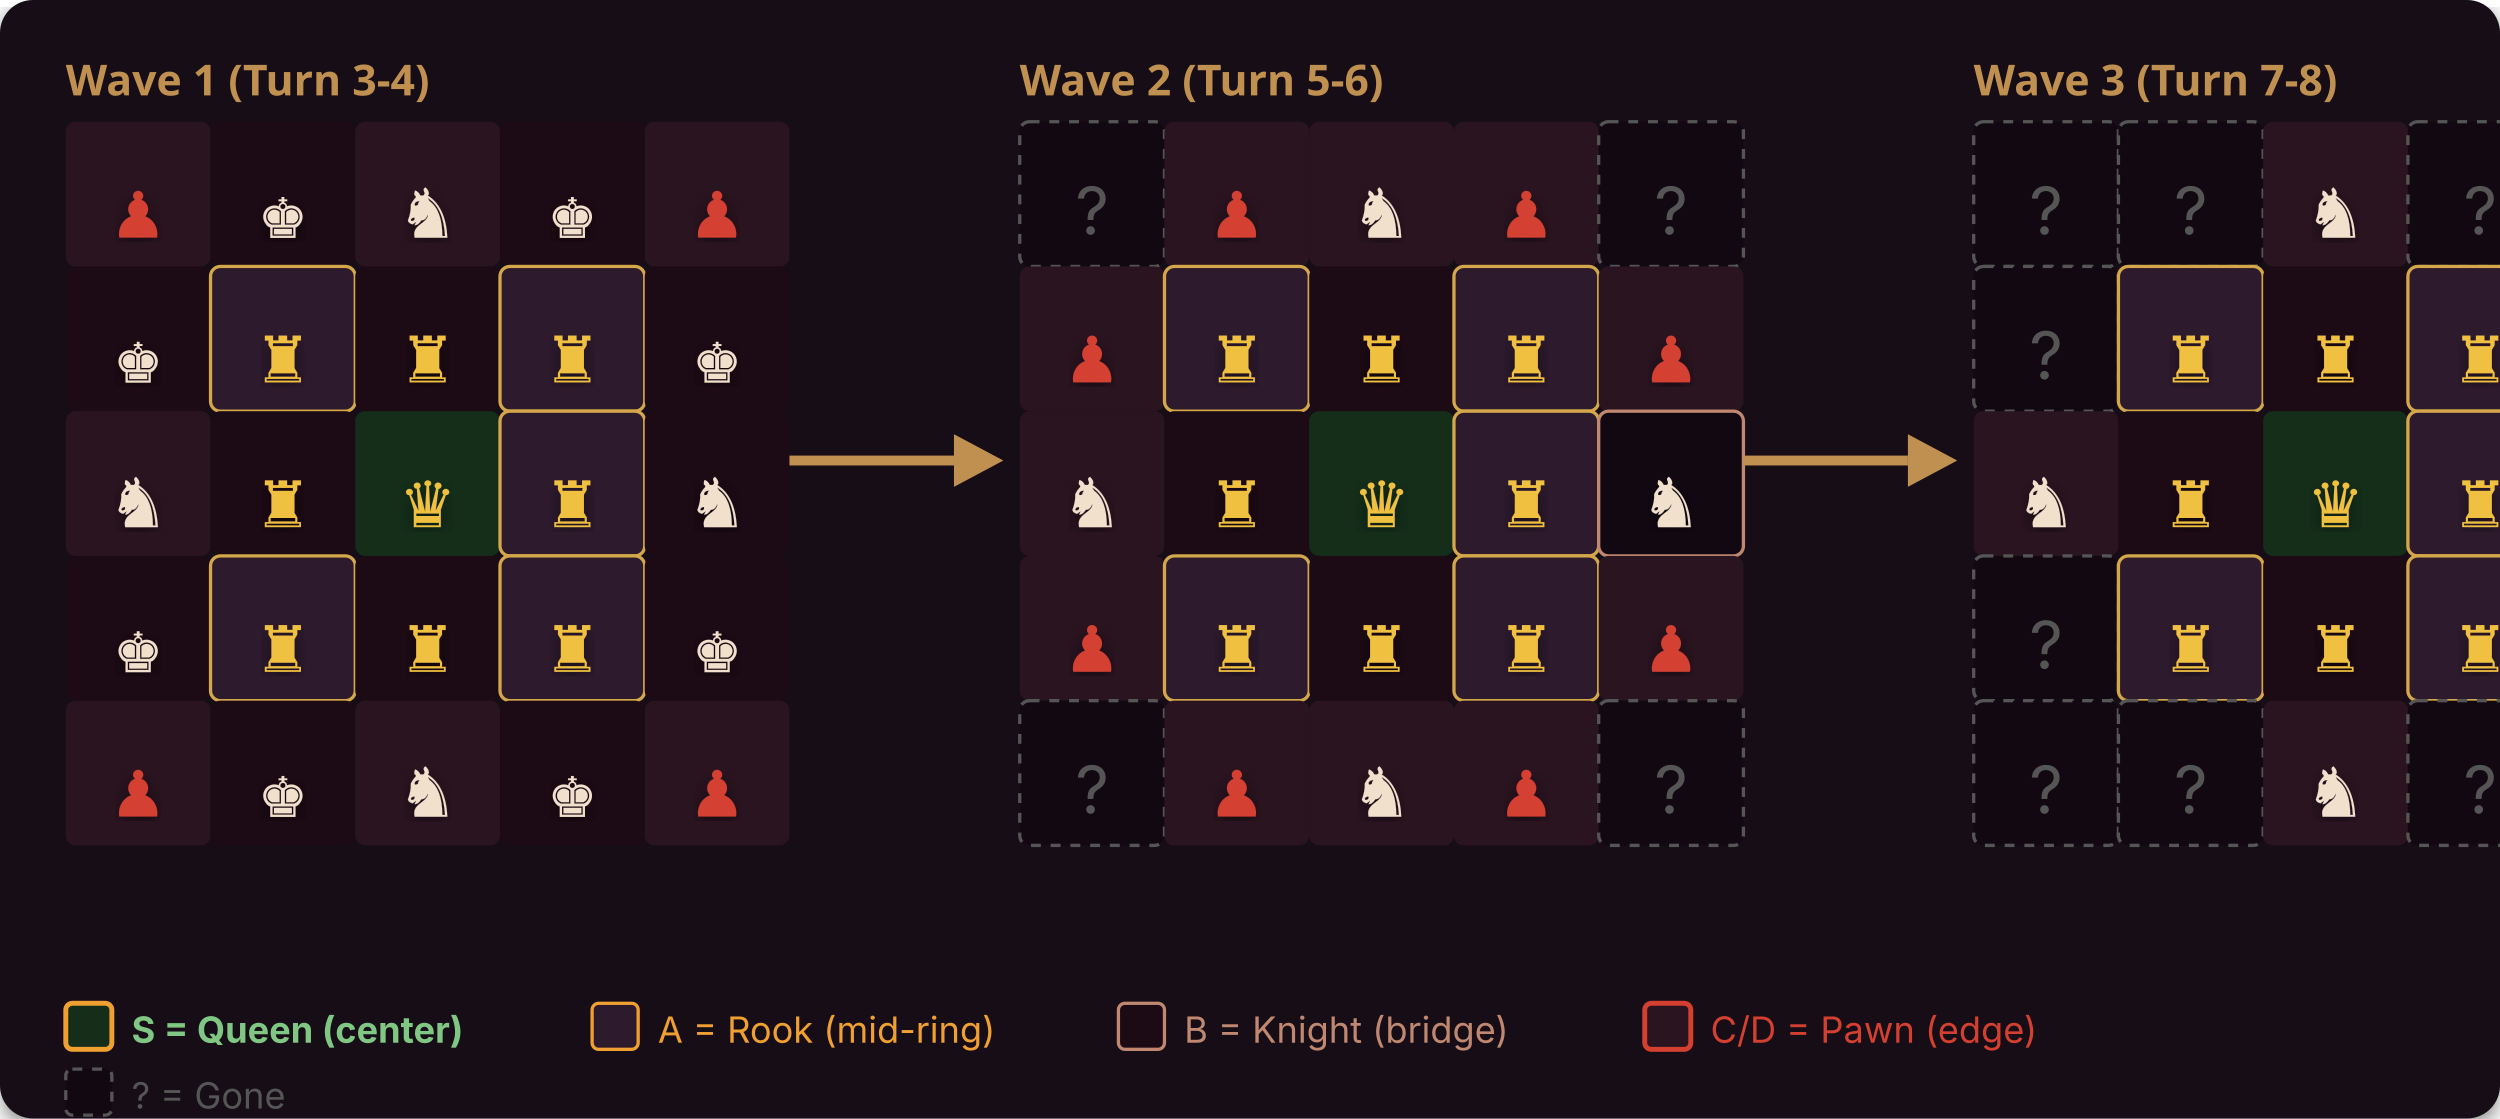
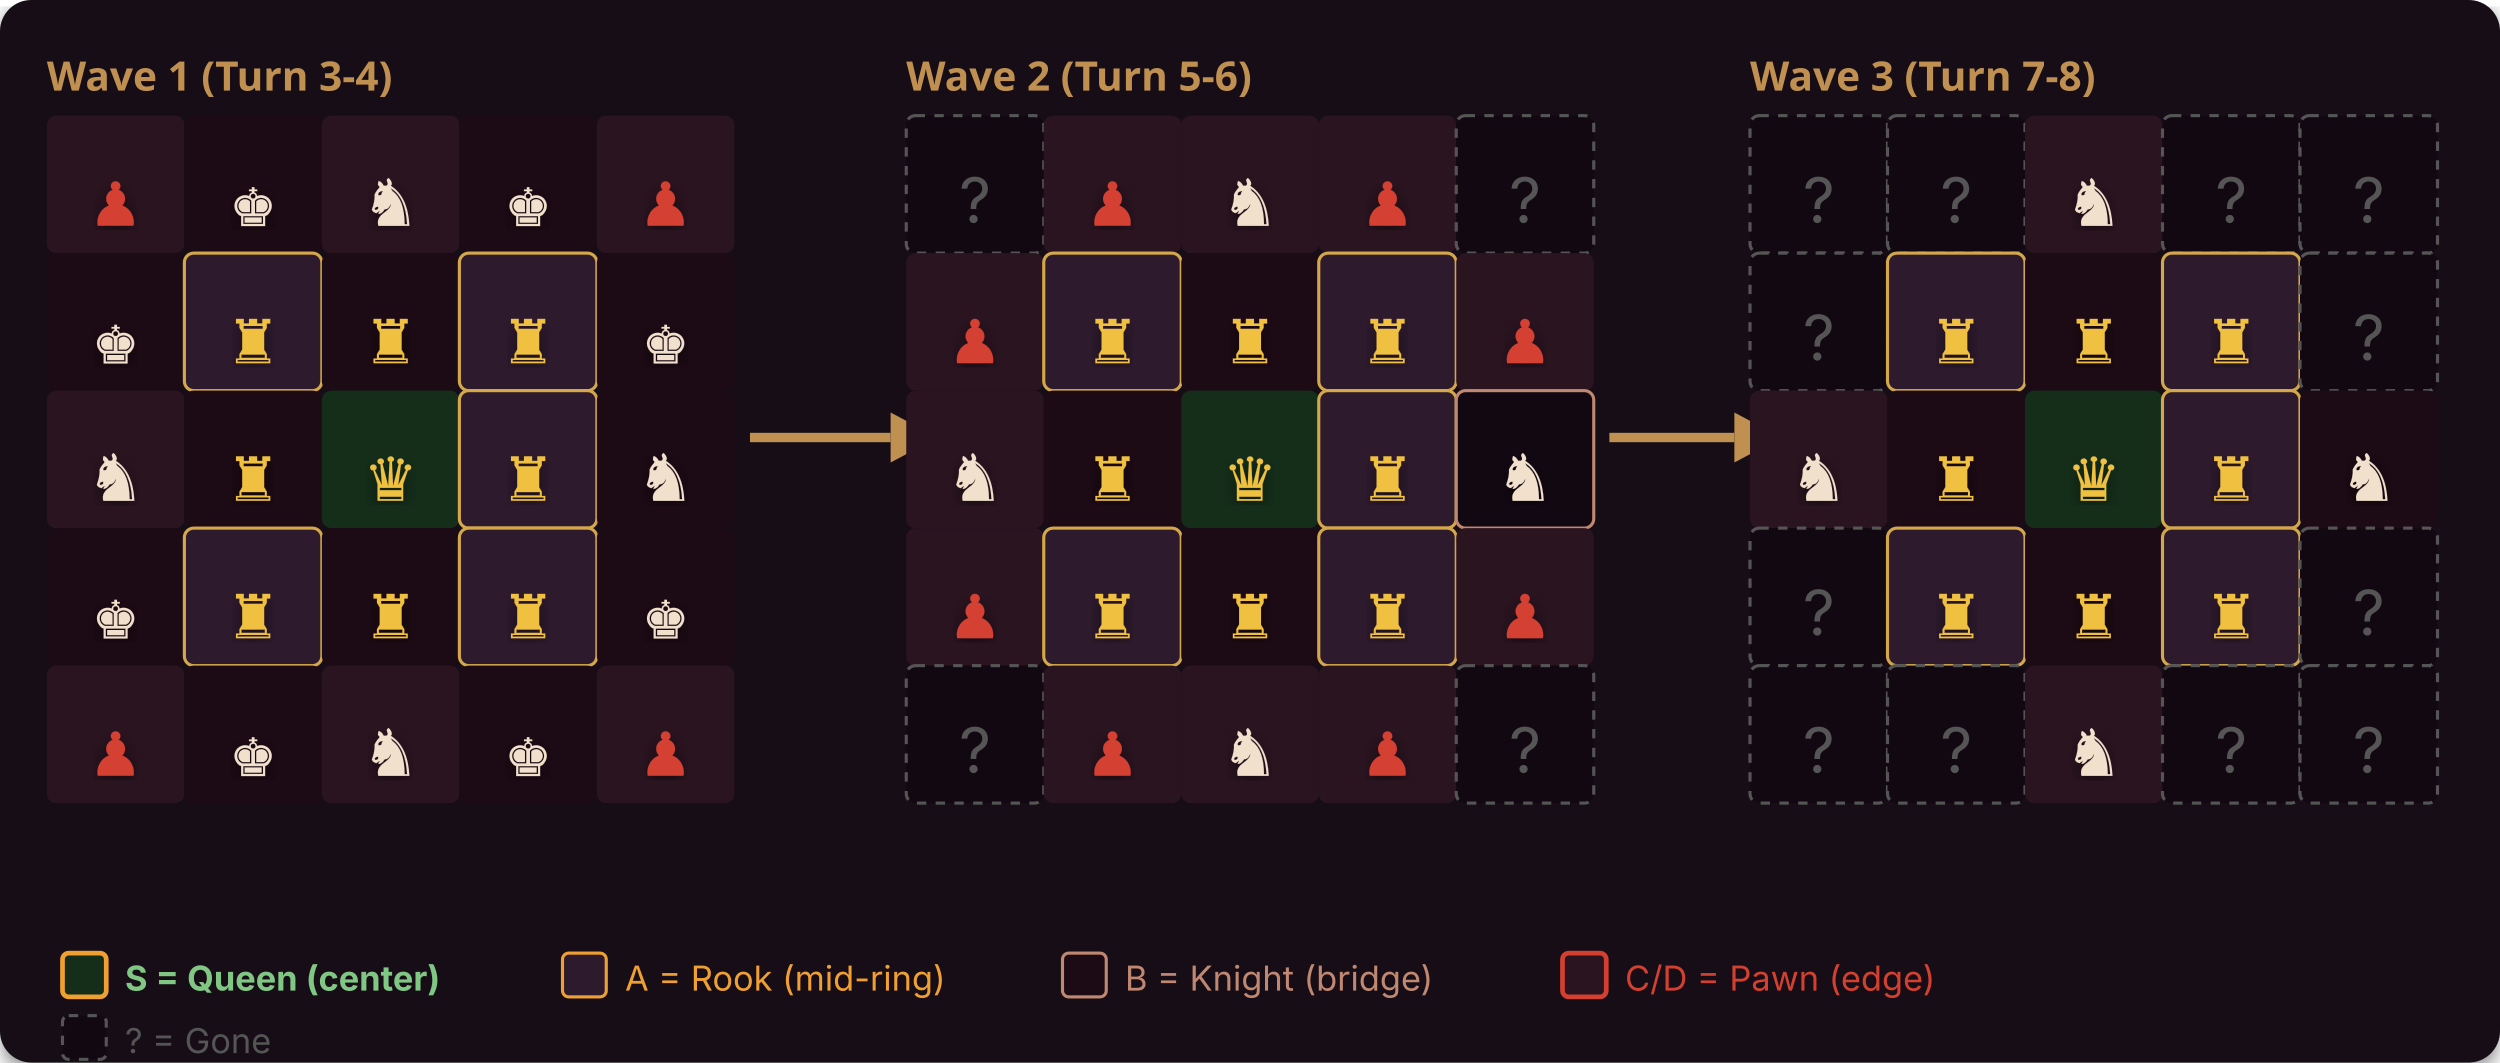
- <svg xmlns="http://www.w3.org/2000/svg" viewBox="0 0 760 340" width="100%" height="auto" style="max-width:760px;display:block;margin:0 auto" font-family="'Segoe UI','Inter',sans-serif">
+ <svg xmlns="http://www.w3.org/2000/svg" viewBox="0 0 800 340" width="100%" height="auto" style="max-width:800px;display:block;margin:0 auto" font-family="'Segoe UI','Inter',sans-serif">
  <defs>
    <filter id="s">
      <feDropShadow dx="0" dy="2" stdDeviation="3" flood-color="#000" flood-opacity="0.5" />
    </filter>
    <filter id="g">
      <feDropShadow dx="0" dy="2" stdDeviation="4" flood-color="#000" flood-opacity="0.6" />
    </filter>
    <style>
      .bg{fill:#120812}.cl{fill:#2A1420}.cd{fill:#1C0A14}.hl{fill:#142E1A}
      .pw{font:24px 'Segoe UI',monospace;text-anchor:middle;dominant-baseline:central;filter:url(#s);fill:#F0E0CC}
      .pb{font:24px 'Segoe UI',monospace;text-anchor:middle;dominant-baseline:central;filter:url(#s);fill:#D44030}
      .ps{font:24px 'Segoe UI',monospace;text-anchor:middle;dominant-baseline:central;filter:url(#s);fill:#F0C040}
-       .l{font:15px Tahoma,sans-serif;fill:#E0D0C0}
      .tl{font:13px Tahoma,sans-serif;fill:#C09050;font-weight:700}
-       .leg{font:11px Tahoma,sans-serif;dominant-baseline:central}
    </style>
  </defs>
-   <rect class="bg" width="760" height="340" rx="10" filter="url(#g)" />
-   <g transform="translate(20,15)">
+   <rect class="bg" width="800" height="340" rx="10" filter="url(#g)" />
+   <g transform="translate(15,15)">
    <text x="0" y="14" class="tl" font-size="12">Wave 1 (Turn 3-4)</text>
    <g transform="translate(0,22)">
      <rect x="0" y="0" width="44" height="44" class="cl" rx="3" />
      <text x="22" y="27" class="pb">♟</text>
      <rect x="44" y="0" width="44" height="44" class="cd" rx="3" />
      <text x="66" y="27" class="pw">♚</text>
      <rect x="88" y="0" width="44" height="44" class="cl" rx="3" />
      <text x="110" y="27" class="pw">♞</text>
      <rect x="132" y="0" width="44" height="44" class="cd" rx="3" />
      <text x="154" y="27" class="pw">♚</text>
      <rect x="176" y="0" width="44" height="44" class="cl" rx="3" />
      <text x="198" y="27" class="pb">♟</text>
      <rect x="0" y="44" width="44" height="44" class="cd" rx="3" />
      <text x="22" y="71" class="pw">♚</text>
      <rect x="44" y="44" width="44" height="44" fill="#2D1A2D" stroke="#D4A84A" stroke-width="1" rx="3" />
      <text x="66" y="71" class="ps">♜</text>
      <rect x="88" y="44" width="44" height="44" class="cd" rx="3" />
      <text x="110" y="71" class="ps">♜</text>
      <rect x="132" y="44" width="44" height="44" fill="#2D1A2D" stroke="#D4A84A" stroke-width="1" rx="3" />
      <text x="154" y="71" class="ps">♜</text>
      <rect x="176" y="44" width="44" height="44" class="cd" rx="3" />
      <text x="198" y="71" class="pw">♚</text>
      <rect x="0" y="88" width="44" height="44" class="cl" rx="3" />
      <text x="22" y="115" class="pw">♞</text>
      <rect x="44" y="88" width="44" height="44" class="cd" rx="3" />
      <text x="66" y="115" class="ps">♜</text>
      <rect x="88" y="88" width="44" height="44" class="hl" rx="3" />
      <text x="110" y="115" class="ps" font-size="26">♛</text>
      <rect x="132" y="88" width="44" height="44" fill="#2D1A2D" stroke="#D4A84A" stroke-width="1" rx="3" />
      <text x="154" y="115" class="ps">♜</text>
      <rect x="176" y="88" width="44" height="44" class="cd" rx="3" />
      <text x="198" y="115" class="pw">♞</text>
      <rect x="0" y="132" width="44" height="44" class="cd" rx="3" />
      <text x="22" y="159" class="pw">♚</text>
      <rect x="44" y="132" width="44" height="44" fill="#2D1A2D" stroke="#D4A84A" stroke-width="1" rx="3" />
      <text x="66" y="159" class="ps">♜</text>
      <rect x="88" y="132" width="44" height="44" class="cd" rx="3" />
      <text x="110" y="159" class="ps">♜</text>
      <rect x="132" y="132" width="44" height="44" fill="#2D1A2D" stroke="#D4A84A" stroke-width="1" rx="3" />
      <text x="154" y="159" class="ps">♜</text>
      <rect x="176" y="132" width="44" height="44" class="cd" rx="3" />
      <text x="198" y="159" class="pw">♚</text>
      <rect x="0" y="176" width="44" height="44" class="cl" rx="3" />
      <text x="22" y="203" class="pb">♟</text>
      <rect x="44" y="176" width="44" height="44" class="cd" rx="3" />
      <text x="66" y="203" class="pw">♚</text>
      <rect x="88" y="176" width="44" height="44" class="cl" rx="3" />
      <text x="110" y="203" class="pw">♞</text>
      <rect x="132" y="176" width="44" height="44" class="cd" rx="3" />
      <text x="154" y="203" class="pw">♚</text>
      <rect x="176" y="176" width="44" height="44" class="cl" rx="3" />
      <text x="198" y="203" class="pb">♟</text>
    </g>
  </g>
  <g transform="translate(240,110)">
-     <line x1="0" y1="30" x2="50" y2="30" stroke="#C09050" stroke-width="3" />
-     <polygon points="50,22 65,30 50,38" fill="#C09050" />
-   </g>
-   <g transform="translate(310,15)">
+     <line x1="0" y1="30" x2="45" y2="30" stroke="#C09050" stroke-width="3" />
+     <polygon points="45,22 60,30 45,38" fill="#C09050" />
+   </g>
+   <g transform="translate(290,15)">
    <text x="0" y="14" class="tl" font-size="12">Wave 2 (Turn 5-6)</text>
    <g transform="translate(0,22)">
      <rect x="0" y="0" width="44" height="44" fill="#120812" stroke="#555" stroke-width="1" stroke-dasharray="3,3" rx="3" />
      <text x="22" y="27" fill="#555" font-size="20" text-anchor="middle" dominant-baseline="central">?</text>
      <rect x="44" y="0" width="44" height="44" class="cl" rx="3" />
      <text x="66" y="27" class="pb">♟</text>
      <rect x="88" y="0" width="44" height="44" class="cl" rx="3" />
      <text x="110" y="27" class="pw">♞</text>
      <rect x="132" y="0" width="44" height="44" class="cl" rx="3" />
      <text x="154" y="27" class="pb">♟</text>
      <rect x="176" y="0" width="44" height="44" fill="#120812" stroke="#555" stroke-width="1" stroke-dasharray="3,3" rx="3" />
      <text x="198" y="27" fill="#555" font-size="20" text-anchor="middle" dominant-baseline="central">?</text>
      <rect x="0" y="44" width="44" height="44" class="cl" rx="3" />
      <text x="22" y="71" class="pb">♟</text>
      <rect x="44" y="44" width="44" height="44" fill="#2D1A2D" stroke="#D4A84A" stroke-width="1" rx="3" />
      <text x="66" y="71" class="ps">♜</text>
      <rect x="88" y="44" width="44" height="44" class="cd" rx="3" />
      <text x="110" y="71" class="ps">♜</text>
      <rect x="132" y="44" width="44" height="44" fill="#2D1A2D" stroke="#D4A84A" stroke-width="1" rx="3" />
      <text x="154" y="71" class="ps">♜</text>
      <rect x="176" y="44" width="44" height="44" class="cl" rx="3" />
      <text x="198" y="71" class="pb">♟</text>
      <rect x="0" y="88" width="44" height="44" class="cl" rx="3" />
      <text x="22" y="115" class="pw">♞</text>
      <rect x="44" y="88" width="44" height="44" class="cd" rx="3" />
      <text x="66" y="115" class="ps">♜</text>
      <rect x="88" y="88" width="44" height="44" class="hl" rx="3" />
      <text x="110" y="115" class="ps" font-size="26">♛</text>
      <rect x="132" y="88" width="44" height="44" fill="#2D1A2D" stroke="#D4A84A" stroke-width="1" rx="3" />
      <text x="154" y="115" class="ps">♜</text>
      <rect x="176" y="88" width="44" height="44" fill="#120812" stroke="#C08870" stroke-width="1" rx="3" />
      <text x="198" y="115" class="pw">♞</text>
      <rect x="0" y="132" width="44" height="44" class="cl" rx="3" />
      <text x="22" y="159" class="pb">♟</text>
      <rect x="44" y="132" width="44" height="44" fill="#2D1A2D" stroke="#D4A84A" stroke-width="1" rx="3" />
      <text x="66" y="159" class="ps">♜</text>
      <rect x="88" y="132" width="44" height="44" class="cd" rx="3" />
      <text x="110" y="159" class="ps">♜</text>
      <rect x="132" y="132" width="44" height="44" fill="#2D1A2D" stroke="#D4A84A" stroke-width="1" rx="3" />
      <text x="154" y="159" class="ps">♜</text>
      <rect x="176" y="132" width="44" height="44" class="cl" rx="3" />
      <text x="198" y="159" class="pb">♟</text>
      <rect x="0" y="176" width="44" height="44" fill="#120812" stroke="#555" stroke-width="1" stroke-dasharray="3,3" rx="3" />
      <text x="22" y="203" fill="#555" font-size="20" text-anchor="middle" dominant-baseline="central">?</text>
      <rect x="44" y="176" width="44" height="44" class="cl" rx="3" />
      <text x="66" y="203" class="pb">♟</text>
      <rect x="88" y="176" width="44" height="44" class="cl" rx="3" />
      <text x="110" y="203" class="pw">♞</text>
      <rect x="132" y="176" width="44" height="44" class="cl" rx="3" />
      <text x="154" y="203" class="pb">♟</text>
      <rect x="176" y="176" width="44" height="44" fill="#120812" stroke="#555" stroke-width="1" stroke-dasharray="3,3" rx="3" />
      <text x="198" y="203" fill="#555" font-size="20" text-anchor="middle" dominant-baseline="central">?</text>
    </g>
  </g>
-   <g transform="translate(530,110)">
-     <line x1="0" y1="30" x2="50" y2="30" stroke="#C09050" stroke-width="3" />
-     <polygon points="50,22 65,30 50,38" fill="#C09050" />
-   </g>
-   <g transform="translate(600,15)">
+   <g transform="translate(515,110)">
+     <line x1="0" y1="30" x2="40" y2="30" stroke="#C09050" stroke-width="3" />
+     <polygon points="40,22 55,30 40,38" fill="#C09050" />
+   </g>
+   <g transform="translate(560,15)">
    <text x="0" y="14" class="tl" font-size="12">Wave 3 (Turn 7-8)</text>
    <g transform="translate(0,22)">
      <rect x="0" y="0" width="44" height="44" fill="#120812" stroke="#555" stroke-width="1" stroke-dasharray="3,3" rx="3" />
      <text x="22" y="27" fill="#555" font-size="20" text-anchor="middle" dominant-baseline="central">?</text>
      <rect x="44" y="0" width="44" height="44" fill="#120812" stroke="#555" stroke-width="1" stroke-dasharray="3,3" rx="3" />
      <text x="66" y="27" fill="#555" font-size="20" text-anchor="middle" dominant-baseline="central">?</text>
      <rect x="88" y="0" width="44" height="44" class="cl" rx="3" />
      <text x="110" y="27" class="pw">♞</text>
      <rect x="132" y="0" width="44" height="44" fill="#120812" stroke="#555" stroke-width="1" stroke-dasharray="3,3" rx="3" />
      <text x="154" y="27" fill="#555" font-size="20" text-anchor="middle" dominant-baseline="central">?</text>
      <rect x="176" y="0" width="44" height="44" fill="#120812" stroke="#555" stroke-width="1" stroke-dasharray="3,3" rx="3" />
      <text x="198" y="27" fill="#555" font-size="20" text-anchor="middle" dominant-baseline="central">?</text>
      <rect x="0" y="44" width="44" height="44" fill="#120812" stroke="#555" stroke-width="1" stroke-dasharray="3,3" rx="3" />
      <text x="22" y="71" fill="#555" font-size="20" text-anchor="middle" dominant-baseline="central">?</text>
      <rect x="44" y="44" width="44" height="44" fill="#2D1A2D" stroke="#D4A84A" stroke-width="1" rx="3" />
      <text x="66" y="71" class="ps">♜</text>
      <rect x="88" y="44" width="44" height="44" class="cd" rx="3" />
      <text x="110" y="71" class="ps">♜</text>
      <rect x="132" y="44" width="44" height="44" fill="#2D1A2D" stroke="#D4A84A" stroke-width="1" rx="3" />
      <text x="154" y="71" class="ps">♜</text>
      <rect x="176" y="44" width="44" height="44" fill="#120812" stroke="#555" stroke-width="1" stroke-dasharray="3,3" rx="3" />
      <text x="198" y="71" fill="#555" font-size="20" text-anchor="middle" dominant-baseline="central">?</text>
      <rect x="0" y="88" width="44" height="44" class="cl" rx="3" />
      <text x="22" y="115" class="pw">♞</text>
      <rect x="44" y="88" width="44" height="44" class="cd" rx="3" />
      <text x="66" y="115" class="ps">♜</text>
      <rect x="88" y="88" width="44" height="44" class="hl" rx="3" />
      <text x="110" y="115" class="ps" font-size="26">♛</text>
      <rect x="132" y="88" width="44" height="44" fill="#2D1A2D" stroke="#D4A84A" stroke-width="1" rx="3" />
      <text x="154" y="115" class="ps">♜</text>
      <rect x="176" y="88" width="44" height="44" class="cd" rx="3" />
      <text x="198" y="115" class="pw">♞</text>
      <rect x="0" y="132" width="44" height="44" fill="#120812" stroke="#555" stroke-width="1" stroke-dasharray="3,3" rx="3" />
      <text x="22" y="159" fill="#555" font-size="20" text-anchor="middle" dominant-baseline="central">?</text>
      <rect x="44" y="132" width="44" height="44" fill="#2D1A2D" stroke="#D4A84A" stroke-width="1" rx="3" />
      <text x="66" y="159" class="ps">♜</text>
      <rect x="88" y="132" width="44" height="44" class="cd" rx="3" />
      <text x="110" y="159" class="ps">♜</text>
      <rect x="132" y="132" width="44" height="44" fill="#2D1A2D" stroke="#D4A84A" stroke-width="1" rx="3" />
      <text x="154" y="159" class="ps">♜</text>
      <rect x="176" y="132" width="44" height="44" fill="#120812" stroke="#555" stroke-width="1" stroke-dasharray="3,3" rx="3" />
      <text x="198" y="159" fill="#555" font-size="20" text-anchor="middle" dominant-baseline="central">?</text>
      <rect x="0" y="176" width="44" height="44" fill="#120812" stroke="#555" stroke-width="1" stroke-dasharray="3,3" rx="3" />
      <text x="22" y="203" fill="#555" font-size="20" text-anchor="middle" dominant-baseline="central">?</text>
      <rect x="44" y="176" width="44" height="44" fill="#120812" stroke="#555" stroke-width="1" stroke-dasharray="3,3" rx="3" />
      <text x="66" y="203" fill="#555" font-size="20" text-anchor="middle" dominant-baseline="central">?</text>
      <rect x="88" y="176" width="44" height="44" class="cl" rx="3" />
      <text x="110" y="203" class="pw">♞</text>
      <rect x="132" y="176" width="44" height="44" fill="#120812" stroke="#555" stroke-width="1" stroke-dasharray="3,3" rx="3" />
      <text x="154" y="203" fill="#555" font-size="20" text-anchor="middle" dominant-baseline="central">?</text>
      <rect x="176" y="176" width="44" height="44" fill="#120812" stroke="#555" stroke-width="1" stroke-dasharray="3,3" rx="3" />
      <text x="198" y="203" fill="#555" font-size="20" text-anchor="middle" dominant-baseline="central">?</text>
    </g>
  </g>
  <g transform="translate(20,305)">
    <rect x="0" y="0" width="14" height="14" fill="#142E1A" stroke="#F0A030" stroke-width="1.5" rx="2" />
    <text x="20" y="12" fill="#81C784" font-size="11" font-weight="bold">S = Queen (center)</text>
    <rect x="160" y="0" width="14" height="14" fill="#2D1A2D" stroke="#F0A030" stroke-width="1" rx="2" />
    <text x="180" y="12" fill="#F0A030" font-size="11">A = Rook (mid-ring)</text>
    <rect x="320" y="0" width="14" height="14" fill="#1C0A14" stroke="#C08870" stroke-width="1" rx="2" />
    <text x="340" y="12" fill="#C08870" font-size="11">B = Knight (bridge)</text>
    <rect x="480" y="0" width="14" height="14" fill="#2A1420" stroke="#D44030" stroke-width="1.5" rx="2" />
    <text x="500" y="12" fill="#D44030" font-size="11">C/D = Pawn (edge)</text>
    <rect x="0" y="20" width="14" height="14" fill="#120812" stroke="#555" stroke-width="1" stroke-dasharray="3,3" rx="2" />
    <text x="20" y="32" fill="#555" font-size="11">? = Gone</text>
  </g>
</svg>
